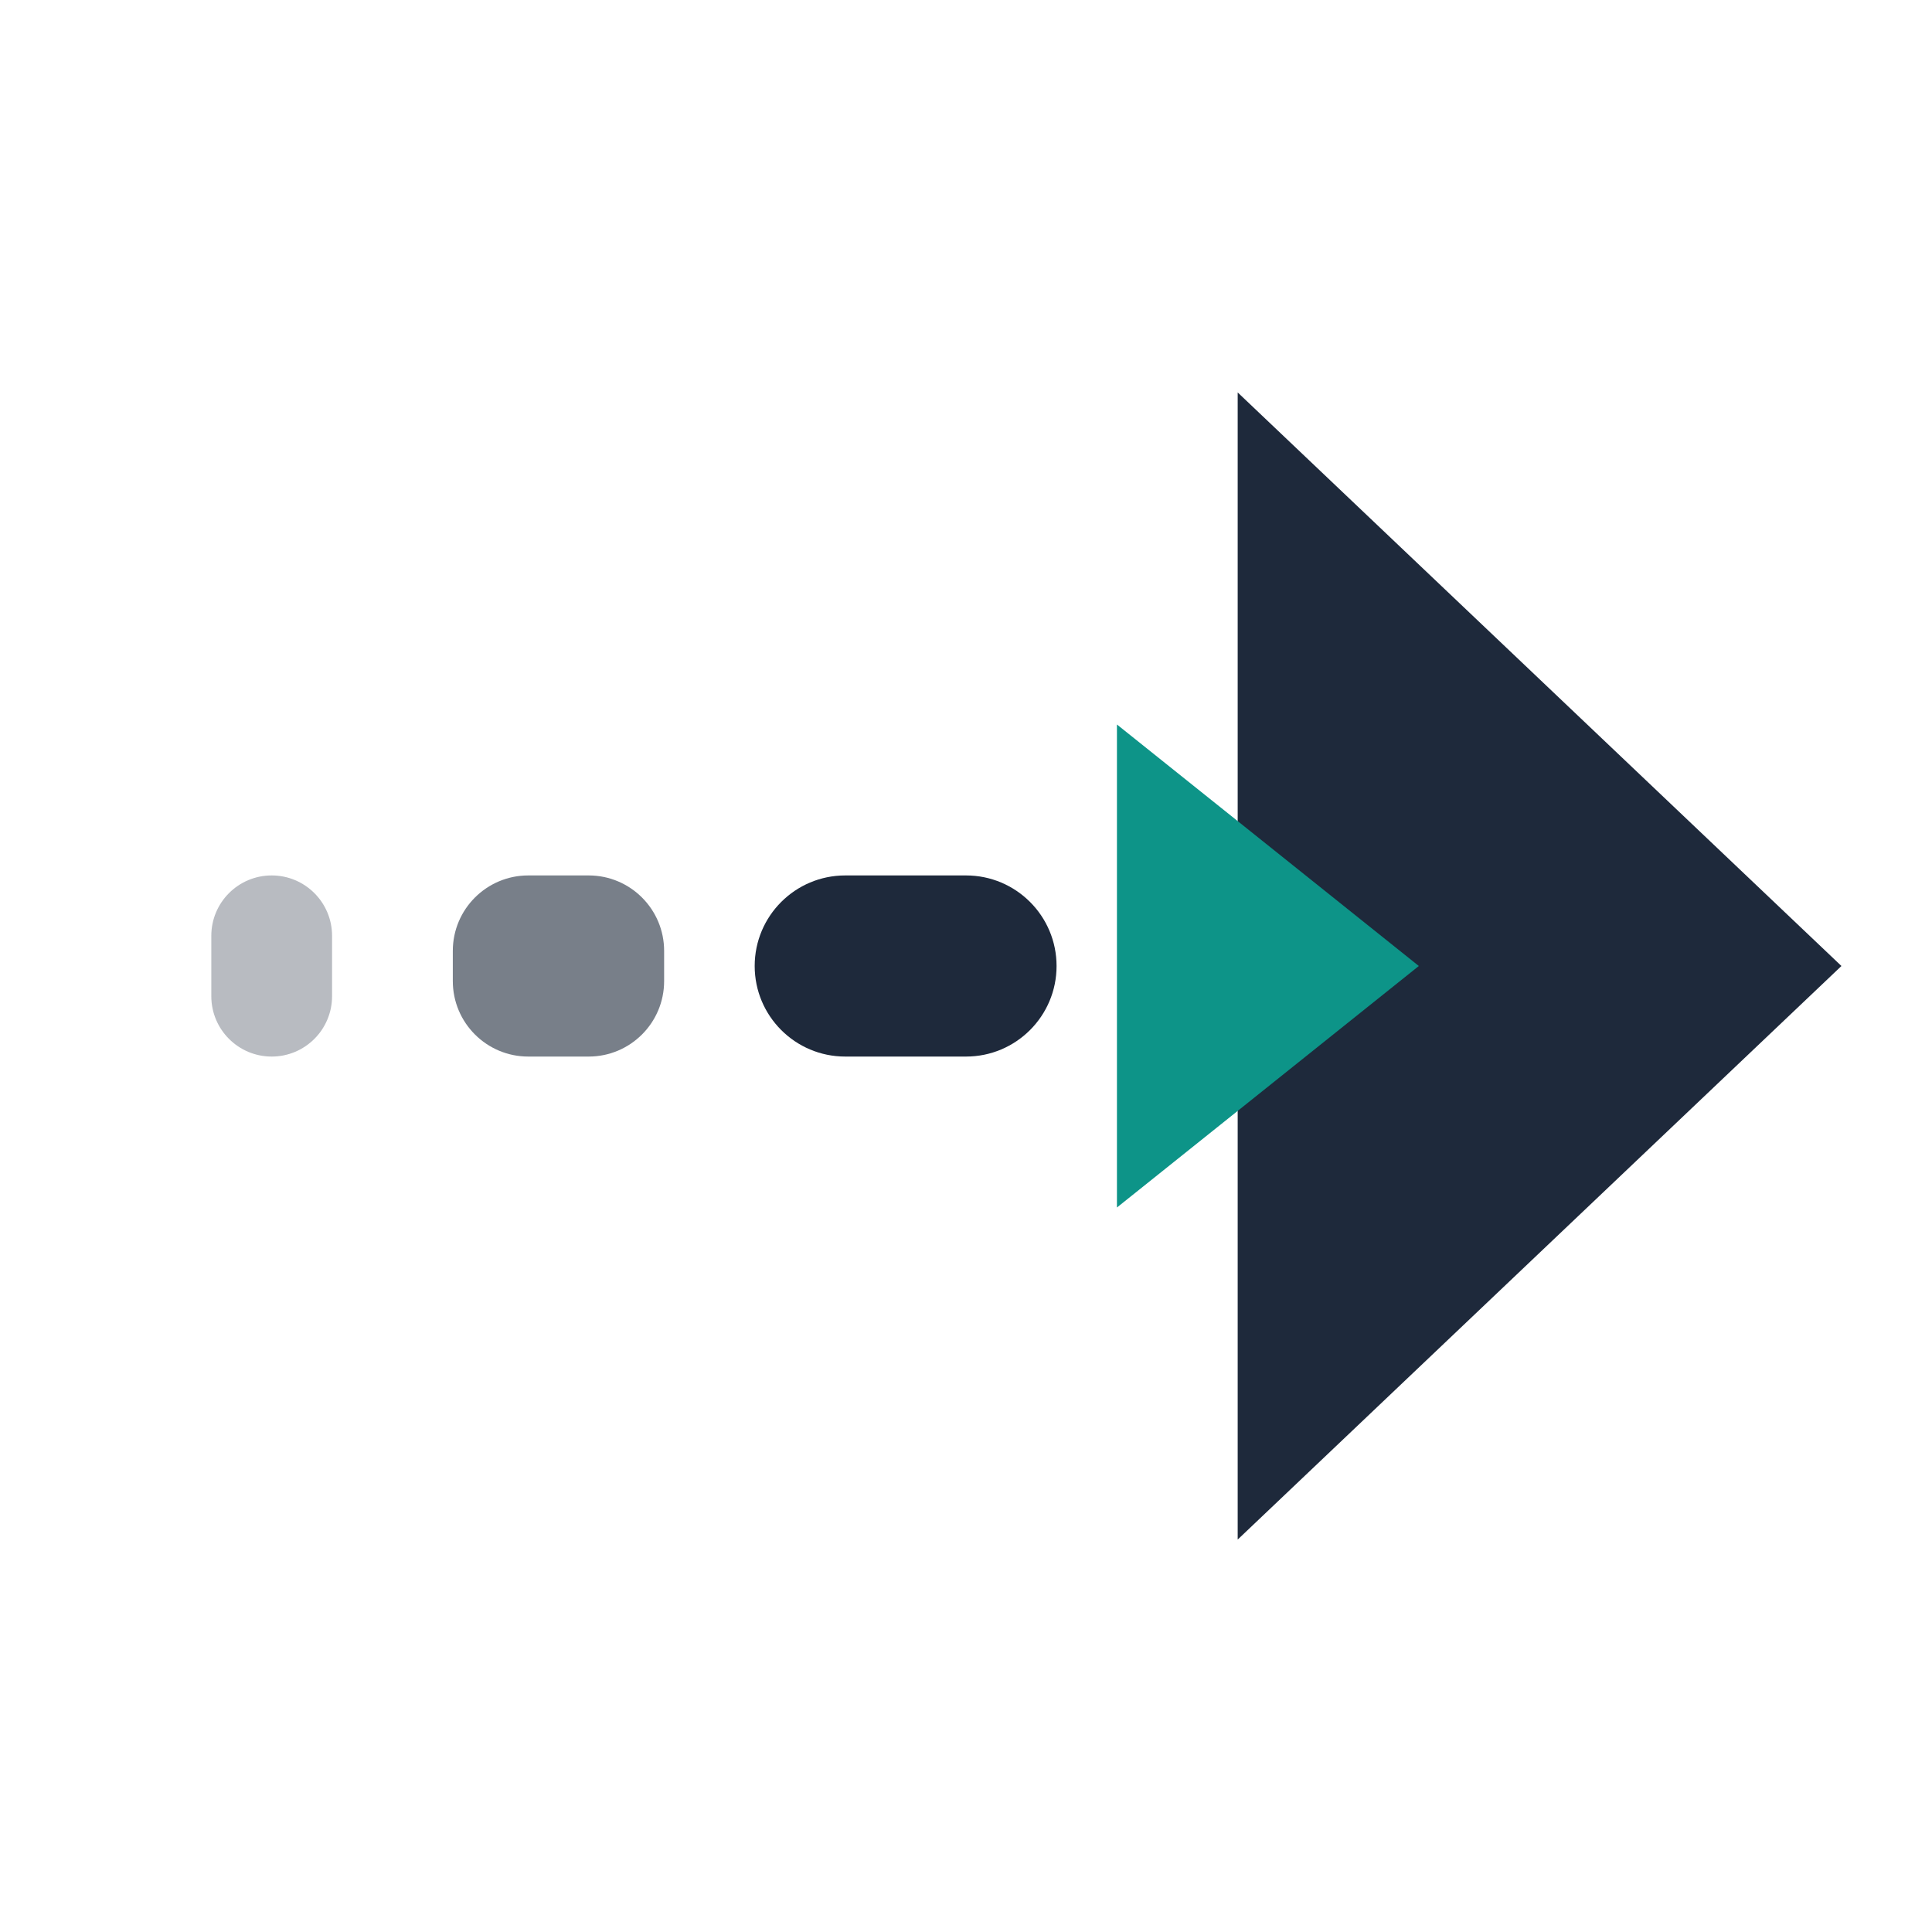
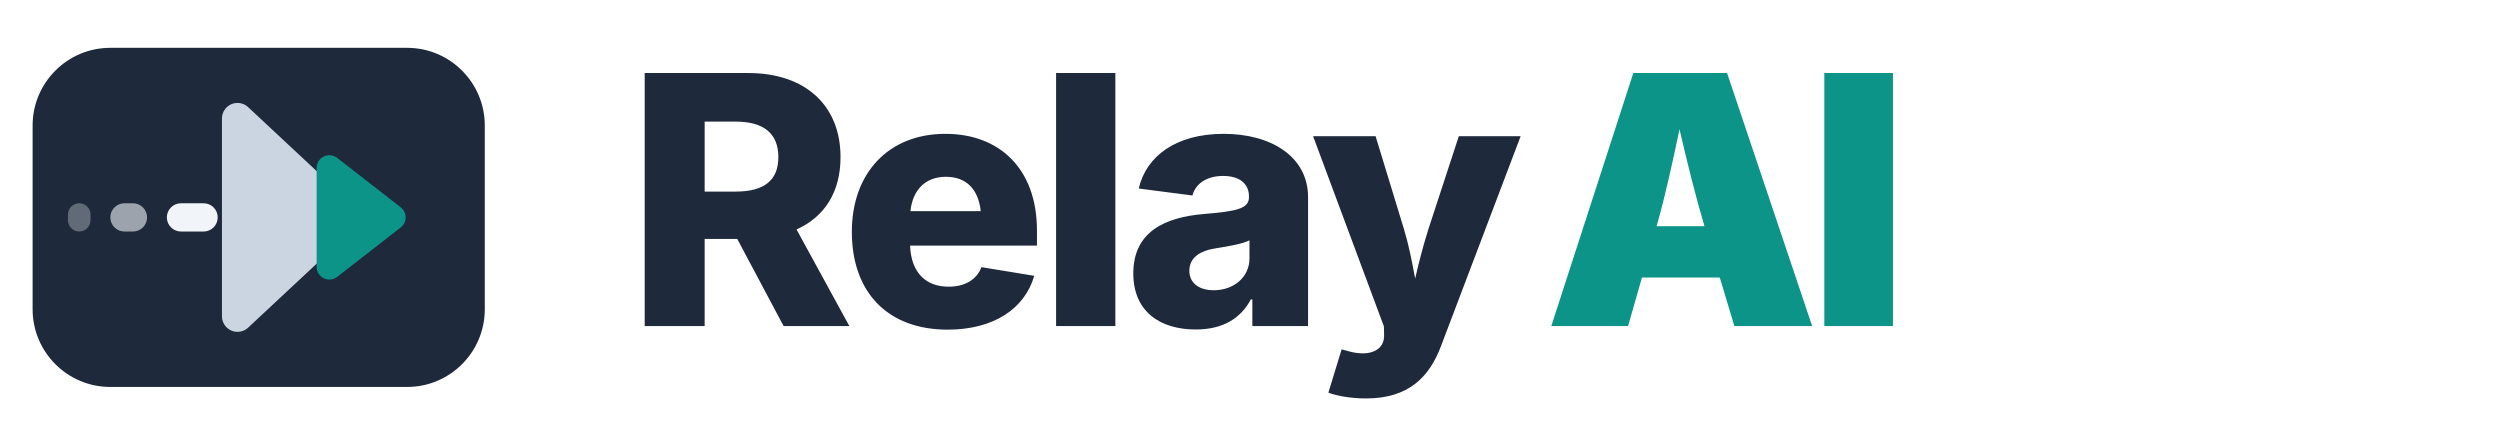
- <svg xmlns="http://www.w3.org/2000/svg" viewBox="0 0 64 64" width="64" height="64">
-   <rect x="7" y="29" width="4" height="6" rx="2" fill="#1E293B" opacity="0.32" />
-   <rect x="15" y="29" width="7" height="6" rx="2.5" fill="#1E293B" opacity="0.6" />
-   <rect x="25" y="29" width="10" height="6" rx="3" fill="#1E293B" />
-   <path d="M41 13 L61 32 L41 51 Z" fill="#1E293B" />
-   <path d="M37 24 L47 32 L37 40 Z" fill="#0D9488" />
+ <svg xmlns="http://www.w3.org/2000/svg" viewBox="0 0 460 80" width="460" height="80" aria-label="RelayAI">
+   <g transform="translate(6, 8.8) scale(2.6)">
+     <rect width="32" height="24" rx="5.5" fill="#1E293B" />
+     <rect x="2.5" y="11" width="1.6" height="2" rx="0.8" fill="#F1F5F9" opacity="0.32" />
+     <rect x="5.5" y="11" width="2.6" height="2" rx="1" fill="#F1F5F9" opacity="0.6" />
+     <rect x="9.5" y="11" width="3.6" height="2" rx="1" fill="#F1F5F9" />
+     <path d="M14.5 5 L22 12 L14.5 19 Z" fill="#CBD5E1" stroke="#CBD5E1" stroke-width="2.2" stroke-linejoin="round" stroke-linecap="round" />
+     <path d="M21 8.5 L25.5 12 L21 15.5 Z" fill="#0D9488" stroke="#0D9488" stroke-width="1.8" stroke-linejoin="round" stroke-linecap="round" />
+   </g>
+   <text x="115" y="60" font-family="Geist, Inter, 'Helvetica Neue', Arial, sans-serif" font-size="64" font-weight="800" fill="#1E293B" letter-spacing="-2.2">Relay</text>
+   <text x="284" y="60" font-family="Geist, Inter, 'Helvetica Neue', Arial, sans-serif" font-size="64" font-weight="900" fill="#0D9488" letter-spacing="-2.2">AI</text>
</svg>
